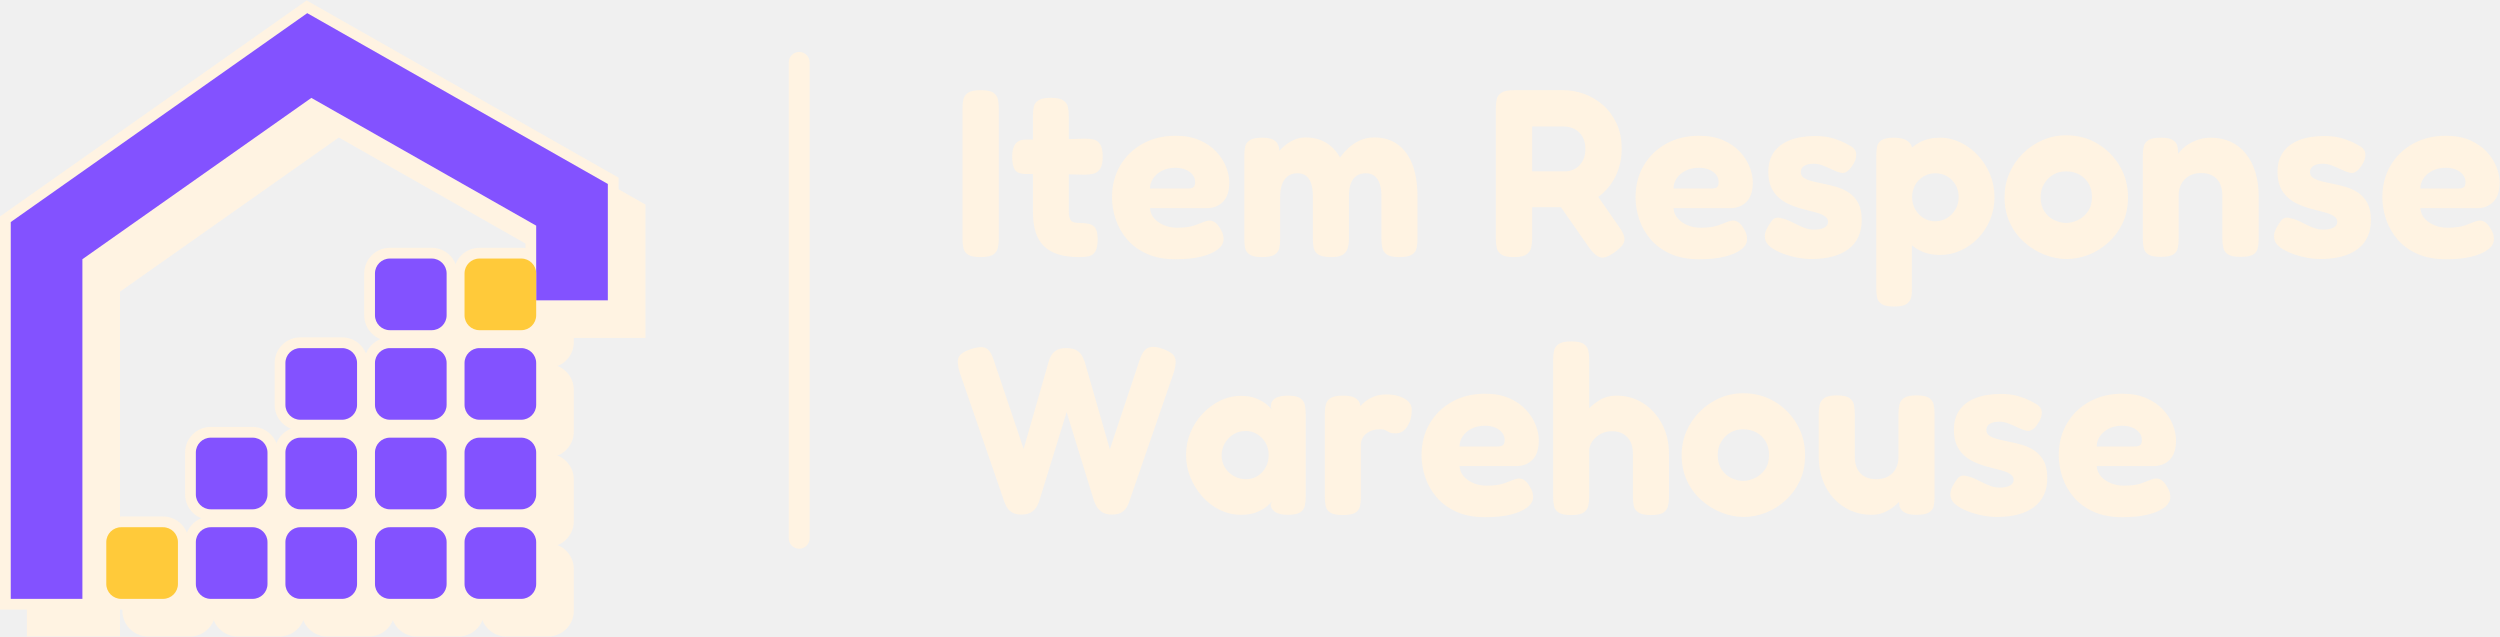
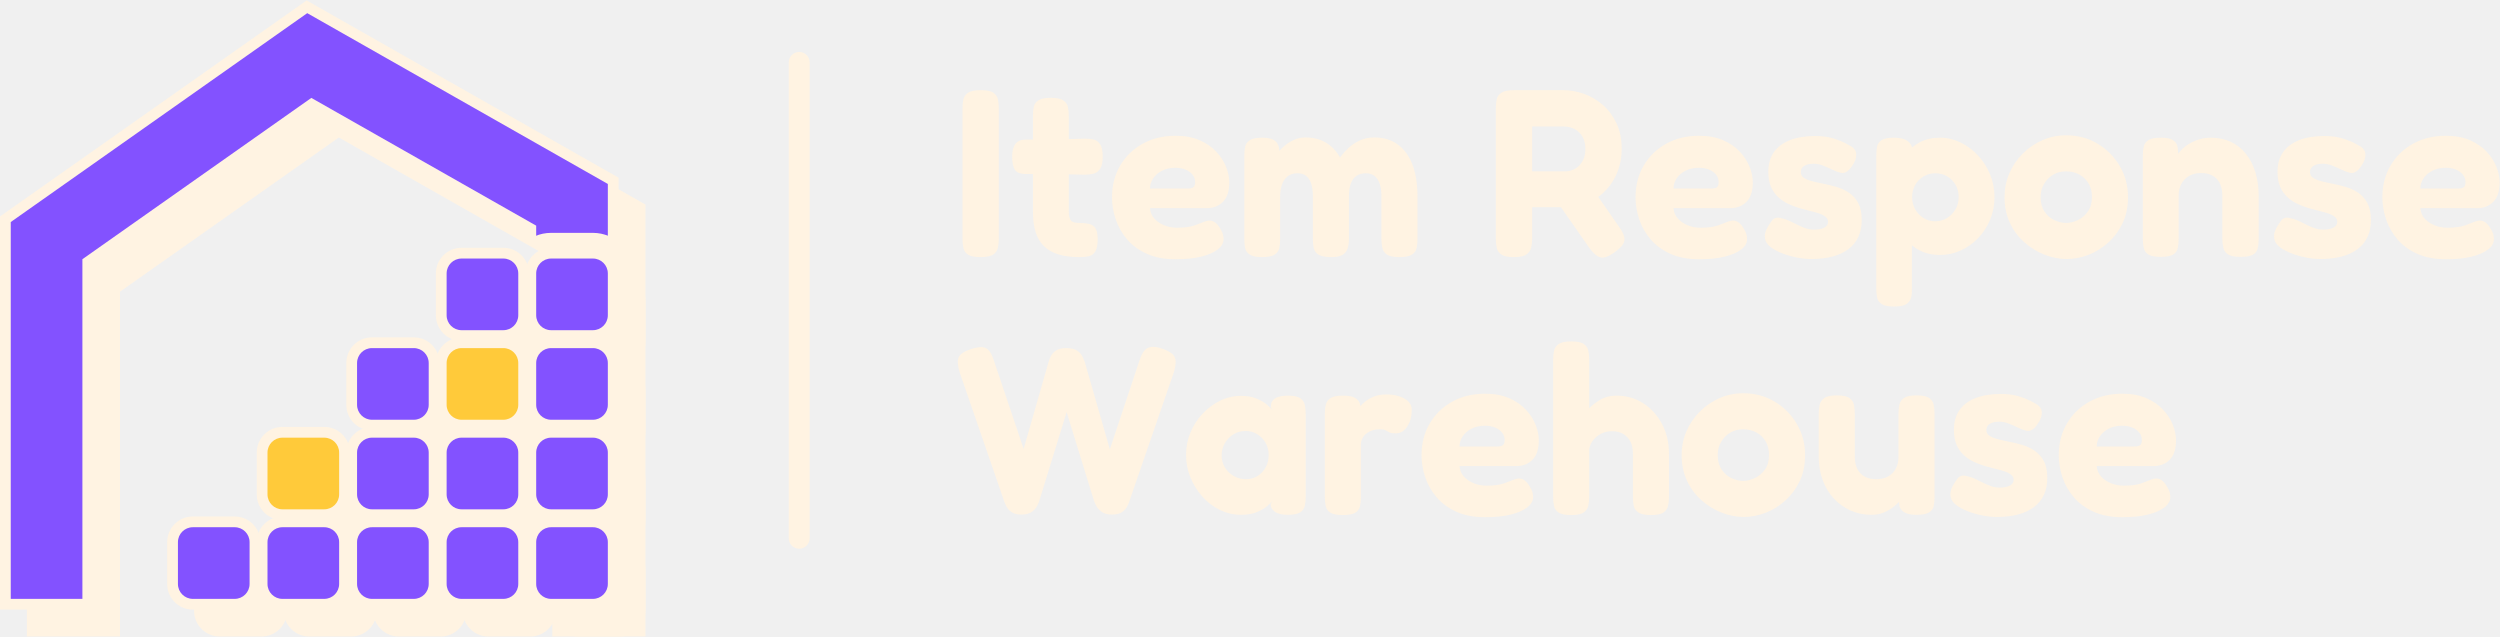
<svg xmlns="http://www.w3.org/2000/svg" viewBox="-1.8 -0.3 418.7 106.6" role="img" aria-labelledby="t">
+   <defs>
+     <mask id="irw-wall-dark-outlined" maskUnits="userSpaceOnUse" x="-10" y="-10" width="130" height="130">
+       <rect x="-10" y="-10" width="130" height="130" fill="#fff" />
+       <rect x="23.7" y="83.7" width="20.6" height="20.6" rx="6.8" fill="#000" />
+       <rect x="38.7" y="83.7" width="20.6" height="20.6" rx="6.8" fill="#000" />
+       <rect x="38.7" y="68.7" width="20.6" height="20.6" rx="6.8" fill="#000" />
+       <rect x="53.7" y="83.7" width="20.6" height="20.6" rx="6.8" fill="#000" />
+       <rect x="53.7" y="68.7" width="20.6" height="20.6" rx="6.8" fill="#000" />
+       <rect x="53.7" y="53.7" width="20.6" height="20.6" rx="6.8" fill="#000" />
+       <rect x="68.7" y="83.7" width="20.6" height="20.6" rx="6.8" fill="#000" />
+       <rect x="68.7" y="68.7" width="20.6" height="20.6" rx="6.8" fill="#000" />
+       <rect x="68.7" y="53.7" width="20.6" height="20.6" rx="6.8" fill="#000" />
+       <rect x="68.7" y="38.7" width="20.6" height="20.6" rx="6.8" fill="#000" />
+       <rect x="83.7" y="83.7" width="20.6" height="20.6" rx="6.8" fill="#000" />
+       <rect x="83.7" y="68.7" width="20.6" height="20.6" rx="6.8" fill="#000" />
+       <rect x="83.7" y="53.7" width="20.6" height="20.6" rx="6.8" fill="#000" />
+       <rect x="83.7" y="38.7" width="20.6" height="20.6" rx="6.8" fill="#000" />
+     </mask>
+   </defs>
  <g transform="translate(4.5 4.5)">
-     <path d="M6 101.8V40L50 9L94 34V51.8" fill="none" stroke="#fff3e2" stroke-width="15.6" stroke-linejoin="miter" stroke-miterlimit="4" />
-     <rect x="14.2" y="86.2" width="15.6" height="15.6" rx="4.3" fill="#fff3e2" />
-     <rect x="29.2" y="86.2" width="15.6" height="15.6" rx="4.3" fill="#fff3e2" />
-     <rect x="29.2" y="71.2" width="15.6" height="15.6" rx="4.3" fill="#fff3e2" />
-     <rect x="44.2" y="86.2" width="15.6" height="15.6" rx="4.3" fill="#fff3e2" />
-     <rect x="44.2" y="71.2" width="15.6" height="15.6" rx="4.3" fill="#fff3e2" />
-     <rect x="44.2" y="56.2" width="15.6" height="15.6" rx="4.3" fill="#fff3e2" />
-     <rect x="59.2" y="86.2" width="15.6" height="15.6" rx="4.3" fill="#fff3e2" />
-     <rect x="59.2" y="71.2" width="15.6" height="15.6" rx="4.3" fill="#fff3e2" />
-     <rect x="59.2" y="56.2" width="15.6" height="15.6" rx="4.3" fill="#fff3e2" />
-     <rect x="59.2" y="41.2" width="15.6" height="15.6" rx="4.3" fill="#fff3e2" />
-     <rect x="74.2" y="86.2" width="15.6" height="15.6" rx="4.3" fill="#fff3e2" />
-     <rect x="74.2" y="71.2" width="15.6" height="15.6" rx="4.3" fill="#fff3e2" />
-     <rect x="74.2" y="56.2" width="15.6" height="15.6" rx="4.3" fill="#fff3e2" />
-     <rect x="74.2" y="41.2" width="15.6" height="15.6" rx="4.3" fill="#fff3e2" />
+     <path d="M6 101.8V40L50 9L94 34V101.8" fill="none" stroke="#fff3e2" stroke-width="15.6" stroke-linejoin="miter" />
+     <rect x="26.2" y="86.2" width="15.6" height="15.6" rx="4.3" fill="#fff3e2" />
+     <rect x="41.2" y="86.2" width="15.6" height="15.6" rx="4.3" fill="#fff3e2" />
+     <rect x="41.2" y="71.2" width="15.6" height="15.6" rx="4.3" fill="#fff3e2" />
+     <rect x="56.2" y="86.2" width="15.6" height="15.6" rx="4.3" fill="#fff3e2" />
+     <rect x="56.2" y="71.2" width="15.6" height="15.6" rx="4.3" fill="#fff3e2" />
+     <rect x="56.2" y="56.2" width="15.6" height="15.6" rx="4.3" fill="#fff3e2" />
+     <rect x="71.2" y="86.2" width="15.6" height="15.6" rx="4.3" fill="#fff3e2" />
+     <rect x="71.2" y="71.2" width="15.6" height="15.6" rx="4.3" fill="#fff3e2" />
+     <rect x="71.2" y="56.2" width="15.6" height="15.6" rx="4.3" fill="#fff3e2" />
+     <rect x="71.2" y="41.2" width="15.6" height="15.6" rx="4.3" fill="#fff3e2" />
+     <rect x="86.2" y="86.2" width="15.6" height="15.6" rx="4.3" fill="#fff3e2" />
+     <rect x="86.2" y="71.2" width="15.6" height="15.6" rx="4.3" fill="#fff3e2" />
+     <rect x="86.2" y="56.2" width="15.6" height="15.6" rx="4.3" fill="#fff3e2" />
+     <rect x="86.2" y="41.2" width="15.6" height="15.6" rx="4.3" fill="#fff3e2" />
  </g>
-   <path d="M6 101.8V40L50 9L94 34V51.8" fill="none" stroke="#fff3e2" stroke-width="15.6" stroke-linejoin="miter" stroke-miterlimit="4" />
-   <rect x="14.2" y="86.2" width="15.6" height="15.6" rx="4.3" fill="#fff3e2" />
-   <rect x="29.2" y="86.2" width="15.6" height="15.6" rx="4.3" fill="#fff3e2" />
-   <rect x="29.2" y="71.2" width="15.6" height="15.6" rx="4.3" fill="#fff3e2" />
-   <rect x="44.2" y="86.2" width="15.6" height="15.6" rx="4.3" fill="#fff3e2" />
-   <rect x="44.2" y="71.2" width="15.6" height="15.6" rx="4.3" fill="#fff3e2" />
-   <rect x="44.2" y="56.2" width="15.6" height="15.6" rx="4.3" fill="#fff3e2" />
-   <rect x="59.2" y="86.2" width="15.6" height="15.6" rx="4.3" fill="#fff3e2" />
-   <rect x="59.2" y="71.2" width="15.6" height="15.6" rx="4.3" fill="#fff3e2" />
-   <rect x="59.2" y="56.2" width="15.6" height="15.6" rx="4.3" fill="#fff3e2" />
-   <rect x="59.2" y="41.2" width="15.6" height="15.6" rx="4.3" fill="#fff3e2" />
-   <rect x="74.2" y="86.2" width="15.6" height="15.6" rx="4.3" fill="#fff3e2" />
-   <rect x="74.2" y="71.2" width="15.6" height="15.6" rx="4.3" fill="#fff3e2" />
-   <rect x="74.2" y="56.2" width="15.6" height="15.6" rx="4.3" fill="#fff3e2" />
-   <rect x="74.2" y="41.2" width="15.6" height="15.6" rx="4.3" fill="#fff3e2" />
-   <path d="M6 100V40L50 9L94 34V50" fill="none" stroke="#8352ff" stroke-width="12" stroke-linejoin="miter" stroke-miterlimit="4" />
-   <rect x="16" y="88" width="12" height="12" rx="2.5" fill="#ffca3a" />
-   <rect x="31" y="88" width="12" height="12" rx="2.5" fill="#8352ff" />
-   <rect x="31" y="73" width="12" height="12" rx="2.5" fill="#8352ff" />
-   <rect x="46" y="88" width="12" height="12" rx="2.5" fill="#8352ff" />
-   <rect x="46" y="73" width="12" height="12" rx="2.5" fill="#8352ff" />
-   <rect x="46" y="58" width="12" height="12" rx="2.5" fill="#8352ff" />
-   <rect x="61" y="88" width="12" height="12" rx="2.5" fill="#8352ff" />
-   <rect x="61" y="73" width="12" height="12" rx="2.5" fill="#8352ff" />
-   <rect x="61" y="58" width="12" height="12" rx="2.5" fill="#8352ff" />
-   <rect x="61" y="43" width="12" height="12" rx="2.5" fill="#8352ff" />
-   <rect x="76" y="88" width="12" height="12" rx="2.5" fill="#8352ff" />
-   <rect x="76" y="73" width="12" height="12" rx="2.5" fill="#8352ff" />
-   <rect x="76" y="58" width="12" height="12" rx="2.5" fill="#8352ff" />
-   <rect x="76" y="43" width="12" height="12" rx="2.5" fill="#ffca3a" />
+   <path d="M6 101.8V40L50 9L94 34V101.8" fill="none" stroke="#fff3e2" stroke-width="15.6" stroke-linejoin="miter" mask="url(#irw-wall-dark-outlined)" />
+   <rect x="26.2" y="86.2" width="15.6" height="15.6" rx="4.3" fill="#fff3e2" />
+   <rect x="41.2" y="86.2" width="15.6" height="15.6" rx="4.3" fill="#fff3e2" />
+   <rect x="41.2" y="71.2" width="15.6" height="15.6" rx="4.3" fill="#fff3e2" />
+   <rect x="56.2" y="86.2" width="15.6" height="15.6" rx="4.3" fill="#fff3e2" />
+   <rect x="56.2" y="71.2" width="15.6" height="15.6" rx="4.3" fill="#fff3e2" />
+   <rect x="56.2" y="56.2" width="15.6" height="15.6" rx="4.3" fill="#fff3e2" />
+   <rect x="71.2" y="86.2" width="15.6" height="15.6" rx="4.3" fill="#fff3e2" />
+   <rect x="71.2" y="71.2" width="15.6" height="15.6" rx="4.3" fill="#fff3e2" />
+   <rect x="71.2" y="56.2" width="15.6" height="15.6" rx="4.3" fill="#fff3e2" />
+   <rect x="71.2" y="41.2" width="15.6" height="15.6" rx="4.3" fill="#fff3e2" />
+   <rect x="86.2" y="86.2" width="15.6" height="15.6" rx="4.3" fill="#fff3e2" />
+   <rect x="86.2" y="71.2" width="15.6" height="15.6" rx="4.3" fill="#fff3e2" />
+   <rect x="86.2" y="56.2" width="15.6" height="15.6" rx="4.3" fill="#fff3e2" />
+   <rect x="86.2" y="41.2" width="15.6" height="15.6" rx="4.3" fill="#fff3e2" />
+   <path d="M6 100V40L50 9L94 34V100" fill="none" stroke="#8352ff" stroke-width="12" stroke-linejoin="miter" mask="url(#irw-wall-dark-outlined)" />
+   <rect x="28" y="88" width="12" height="12" rx="2.5" fill="#8352ff" />
+   <rect x="43" y="88" width="12" height="12" rx="2.5" fill="#8352ff" />
+   <rect x="43" y="73" width="12" height="12" rx="2.5" fill="#ffca3a" />
+   <rect x="58" y="88" width="12" height="12" rx="2.5" fill="#8352ff" />
+   <rect x="58" y="73" width="12" height="12" rx="2.5" fill="#8352ff" />
+   <rect x="58" y="58" width="12" height="12" rx="2.5" fill="#8352ff" />
+   <rect x="73" y="88" width="12" height="12" rx="2.5" fill="#8352ff" />
+   <rect x="73" y="73" width="12" height="12" rx="2.5" fill="#8352ff" />
+   <rect x="73" y="58" width="12" height="12" rx="2.5" fill="#ffca3a" />
+   <rect x="73" y="43" width="12" height="12" rx="2.5" fill="#8352ff" />
+   <rect x="88" y="88" width="12" height="12" rx="2.5" fill="#8352ff" />
+   <rect x="88" y="73" width="12" height="12" rx="2.5" fill="#8352ff" />
+   <rect x="88" y="58" width="12" height="12" rx="2.5" fill="#8352ff" />
+   <rect x="88" y="43" width="12" height="12" rx="2.5" fill="#8352ff" />
  <rect x="130.3" y="8.4" width="3.5" height="83.2" rx="1.75" fill="#fff3e2" />
  <path d="M162.4 42.76Q160.96 42.76 160.32 42.34Q159.68 41.92 159.54 41.2Q159.4 40.48 159.4 39.72V17.84Q159.4 17.04 159.54 16.36Q159.68 15.68 160.32 15.24Q160.96 14.8 162.44 14.8Q163.96 14.8 164.58 15.24Q165.2 15.68 165.34 16.36Q165.48 17.04 165.48 17.88V39.76Q165.48 40.52 165.32 41.22Q165.16 41.92 164.54 42.34Q163.92 42.76 162.4 42.76ZM179 42.76Q176.96 42.76 175.5 42.32Q174.04 41.88 173.08 40.96Q172.12 40.04 171.66 38.62Q171.2 37.2 171.2 35.24V19Q171.2 18.2 171.34 17.56Q171.48 16.92 172.12 16.5Q172.76 16.08 174.2 16.08Q175.64 16.08 176.28 16.52Q176.92 16.96 177.06 17.64Q177.2 18.32 177.2 19.12V35Q177.2 35.64 177.3 36.06Q177.4 36.48 177.6 36.68Q177.8 36.88 178.16 36.96Q178.52 37.04 179.04 37.04Q179.92 37.04 180.6 37.2Q181.28 37.36 181.66 37.92Q182.04 38.48 182.04 39.8Q182.04 41.24 181.6 41.88Q181.16 42.52 180.46 42.64Q179.76 42.76 179 42.76ZM169.96 23.08H174.36L179.88 22.92Q180.64 22.92 181.32 23.06Q182 23.2 182.44 23.84Q182.88 24.48 182.88 25.96Q182.88 27.32 182.46 27.96Q182.04 28.6 181.36 28.78Q180.68 28.96 179.88 28.96L174.64 28.84H169.8Q168.64 28.8 168.18 28.14Q167.72 27.48 167.72 25.92Q167.72 24.48 168.28 23.78Q168.84 23.08 169.96 23.08ZM195.08 43.12Q192.28 43.12 190.26 42.2Q188.24 41.28 186.96 39.78Q185.68 38.28 185.06 36.44Q184.44 34.6 184.44 32.76Q184.44 29.76 185.8 27.44Q187.16 25.12 189.56 23.78Q191.96 22.44 195.08 22.44Q197.4 22.44 199.1 23.18Q200.8 23.92 201.9 25.1Q203 26.28 203.54 27.64Q204.08 29 204.08 30.24Q204.08 32.44 203.02 33.5Q201.96 34.56 200.32 34.56H190.8Q190.88 35.6 191.54 36.32Q192.2 37.04 193.2 37.44Q194.2 37.84 195.32 37.84Q196.28 37.84 197 37.74Q197.72 37.64 198.24 37.46Q198.76 37.28 199.2 37.1Q199.64 36.92 199.98 36.8Q200.32 36.68 200.64 36.64Q201.24 36.6 201.74 36.98Q202.24 37.36 202.64 38.12Q202.92 38.56 203.02 38.96Q203.12 39.36 203.12 39.76Q203.12 40.72 202.14 41.48Q201.16 42.24 199.38 42.68Q197.6 43.12 195.08 43.12ZM190.8 31.28H197.12Q197.76 31.28 198.06 31.06Q198.36 30.84 198.36 30.2Q198.36 29.48 197.92 28.94Q197.48 28.4 196.74 28.1Q196 27.8 195.04 27.8Q193.8 27.8 192.84 28.28Q191.88 28.76 191.34 29.56Q190.8 30.36 190.8 31.28ZM209.56 42.76Q208.12 42.76 207.48 42.32Q206.84 41.88 206.72 41.2Q206.6 40.52 206.6 39.72V25.72Q206.6 24.92 206.74 24.26Q206.88 23.6 207.52 23.18Q208.16 22.76 209.64 22.76Q211.12 22.76 211.8 23.34Q212.48 23.92 212.48 25.24L211.96 25.68Q212.04 25.48 212.44 25Q212.84 24.52 213.48 24Q214.12 23.48 214.98 23.1Q215.84 22.72 216.84 22.72Q218.16 22.72 219.22 23.1Q220.28 23.48 221.14 24.22Q222 24.96 222.64 26.08Q223.2 25.28 224 24.52Q224.8 23.76 225.9 23.24Q227 22.72 228.36 22.72Q230.68 22.72 232.3 23.9Q233.92 25.08 234.76 27.28Q235.6 29.48 235.6 32.6V39.76Q235.6 40.52 235.46 41.22Q235.32 41.92 234.68 42.34Q234.04 42.76 232.56 42.76Q231.08 42.76 230.46 42.32Q229.84 41.88 229.7 41.18Q229.56 40.48 229.56 39.72V32.56Q229.56 31.32 229.28 30.48Q229 29.64 228.42 29.18Q227.84 28.72 226.96 28.72Q226.04 28.72 225.4 29.14Q224.76 29.56 224.44 30.42Q224.12 31.28 224.12 32.6V39.76Q224.12 40.56 223.92 41.26Q223.72 41.96 223.06 42.38Q222.4 42.8 220.96 42.76Q219.52 42.72 218.92 42.28Q218.32 41.84 218.2 41.14Q218.08 40.44 218.08 39.72V32.56Q218.08 31.32 217.8 30.46Q217.52 29.6 216.96 29.16Q216.4 28.72 215.48 28.72Q214.48 28.72 213.84 29.24Q213.2 29.76 212.9 30.62Q212.6 31.48 212.6 32.56V39.76Q212.6 40.56 212.46 41.24Q212.32 41.92 211.68 42.34Q211.04 42.76 209.56 42.76ZM251.72 42.76Q250.28 42.76 249.64 42.32Q249 41.88 248.86 41.16Q248.72 40.44 248.72 39.68V17.8Q248.72 17.04 248.86 16.36Q249 15.68 249.64 15.24Q250.28 14.8 251.76 14.8H260.08Q261.72 14.8 263.44 15.4Q265.16 16 266.6 17.24Q268.04 18.48 268.92 20.32Q269.8 22.16 269.8 24.68Q269.8 26.36 269.3 27.92Q268.8 29.48 267.8 30.8Q266.8 32.12 265.32 33.06Q263.84 34 261.92 34.4H254.8V39.72Q254.8 40.48 254.64 41.18Q254.48 41.88 253.84 42.32Q253.2 42.76 251.72 42.76ZM268.6 41.96Q267.12 43.04 266.24 42.8Q265.36 42.56 264.4 41.24L257.36 31.16L264.2 30.28L269.36 37.68Q270.04 38.64 270.22 39.32Q270.4 40 270.02 40.6Q269.64 41.2 268.6 41.96ZM254.8 28.4H260.36Q260.92 28.4 261.52 28.18Q262.12 27.96 262.6 27.52Q263.08 27.08 263.4 26.36Q263.72 25.64 263.72 24.64Q263.72 23.48 263.26 22.64Q262.8 21.8 261.96 21.34Q261.12 20.88 260 20.88H254.8ZM282.76 43.12Q279.96 43.12 277.94 42.2Q275.92 41.28 274.64 39.78Q273.36 38.28 272.74 36.44Q272.12 34.6 272.12 32.76Q272.12 29.76 273.48 27.44Q274.84 25.12 277.24 23.78Q279.64 22.44 282.76 22.44Q285.08 22.44 286.78 23.18Q288.48 23.92 289.58 25.1Q290.68 26.28 291.22 27.64Q291.76 29 291.76 30.24Q291.76 32.44 290.7 33.5Q289.64 34.56 288 34.56H278.48Q278.56 35.6 279.22 36.32Q279.88 37.04 280.88 37.44Q281.88 37.84 283 37.84Q283.96 37.84 284.68 37.74Q285.4 37.64 285.92 37.46Q286.44 37.28 286.88 37.1Q287.32 36.92 287.66 36.8Q288 36.68 288.32 36.64Q288.92 36.6 289.42 36.98Q289.92 37.36 290.32 38.12Q290.6 38.56 290.7 38.96Q290.8 39.36 290.8 39.76Q290.8 40.72 289.82 41.48Q288.84 42.24 287.06 42.68Q285.28 43.12 282.76 43.12ZM278.48 31.28H284.8Q285.44 31.28 285.74 31.06Q286.04 30.84 286.04 30.2Q286.04 29.48 285.6 28.94Q285.16 28.4 284.42 28.1Q283.68 27.8 282.72 27.8Q281.48 27.8 280.52 28.28Q279.56 28.76 279.02 29.56Q278.48 30.36 278.48 31.28ZM301.52 43.08Q300.44 43.08 299.18 42.84Q297.92 42.6 296.72 42.14Q295.52 41.68 294.72 41.06Q293.92 40.44 293.8 39.64Q293.72 39.24 293.82 38.78Q293.92 38.32 294.2 37.82Q294.48 37.32 294.88 36.76Q295.2 36.32 295.6 36.2Q296 36.08 296.52 36.24Q297.16 36.36 297.82 36.66Q298.48 36.96 299.14 37.3Q299.8 37.64 300.52 37.9Q301.24 38.16 302 38.16Q303.12 38.16 303.74 37.82Q304.36 37.48 304.36 36.88Q304.36 36.44 304.1 36.16Q303.84 35.88 303.38 35.66Q302.92 35.44 302.32 35.28Q301.72 35.12 301.02 34.94Q300.32 34.76 299.6 34.56Q298.6 34.28 297.68 33.84Q296.76 33.4 296 32.7Q295.24 32 294.8 30.98Q294.36 29.96 294.36 28.48Q294.36 26.52 295.28 25.2Q296.2 23.88 297.96 23.18Q299.72 22.48 302.24 22.48Q302.96 22.48 303.68 22.56Q304.4 22.64 305.1 22.84Q305.8 23.04 306.48 23.32Q307.16 23.6 307.84 24Q309.04 24.56 309.08 25.52Q309.12 26.48 308.4 27.48Q307.96 28.16 307.48 28.46Q307 28.76 306.48 28.64Q305.84 28.48 305.1 28.12Q304.36 27.76 303.54 27.44Q302.72 27.12 301.92 27.12Q301.24 27.12 300.76 27.3Q300.28 27.48 300.04 27.78Q299.8 28.08 299.8 28.48Q299.8 29 300.1 29.3Q300.4 29.6 300.92 29.8Q301.44 30 302.12 30.16Q302.8 30.32 303.6 30.48Q304.68 30.68 305.82 31.02Q306.96 31.36 307.9 32Q308.84 32.64 309.42 33.72Q310 34.8 310 36.56Q310 39.72 307.8 41.4Q305.6 43.08 301.52 43.08ZM323.12 42.4Q321.16 42.4 319.66 41.62Q318.16 40.84 317.18 39.5Q316.2 38.16 315.7 36.4Q315.2 34.64 315.24 32.6Q315.24 30.64 315.76 28.86Q316.28 27.08 317.26 25.7Q318.24 24.32 319.7 23.54Q321.16 22.76 323.12 22.76Q324.88 22.76 326.54 23.56Q328.2 24.36 329.48 25.74Q330.76 27.12 331.5 28.92Q332.24 30.72 332.24 32.72Q332.24 34.72 331.5 36.5Q330.76 38.28 329.48 39.6Q328.2 40.92 326.56 41.66Q324.92 42.4 323.12 42.4ZM315.4 51.04Q313.96 51.04 313.34 50.62Q312.72 50.2 312.58 49.54Q312.44 48.88 312.44 48.12V25.76Q312.44 24.96 312.56 24.3Q312.68 23.64 313.3 23.2Q313.92 22.76 315.36 22.76Q316.6 22.76 317.34 23.12Q318.08 23.48 318.4 24.24V48.08Q318.44 48.84 318.28 49.52Q318.12 50.2 317.5 50.62Q316.88 51.04 315.4 51.04ZM322.28 36.76Q323.4 36.76 324.28 36.22Q325.16 35.68 325.7 34.76Q326.24 33.84 326.24 32.72Q326.24 31.56 325.72 30.66Q325.2 29.76 324.32 29.24Q323.44 28.72 322.32 28.72Q321.24 28.72 320.34 29.26Q319.44 29.8 318.94 30.7Q318.44 31.6 318.44 32.72Q318.44 33.84 318.96 34.76Q319.48 35.68 320.36 36.22Q321.24 36.76 322.28 36.76ZM344.32 43.08Q342.44 43.08 340.58 42.34Q338.72 41.6 337.2 40.24Q335.68 38.88 334.8 36.98Q333.92 35.08 333.92 32.76Q333.92 30.6 334.72 28.74Q335.52 26.88 336.96 25.44Q338.4 24 340.26 23.18Q342.12 22.36 344.24 22.36Q347.12 22.36 349.46 23.74Q351.8 25.12 353.2 27.48Q354.6 29.84 354.6 32.72Q354.6 35.16 353.7 37.06Q352.8 38.96 351.3 40.32Q349.8 41.68 347.98 42.38Q346.16 43.08 344.32 43.08ZM344.24 37.04Q345.2 37.04 346.2 36.56Q347.2 36.08 347.88 35.12Q348.56 34.16 348.56 32.68Q348.56 31.4 348 30.44Q347.44 29.48 346.46 28.94Q345.48 28.4 344.2 28.4Q343 28.4 342.06 28.96Q341.12 29.52 340.54 30.5Q339.96 31.48 339.96 32.72Q339.96 34.16 340.62 35.14Q341.28 36.12 342.28 36.58Q343.28 37.04 344.24 37.04ZM360.08 42.72Q358.6 42.72 357.98 42.3Q357.36 41.88 357.22 41.18Q357.08 40.48 357.08 39.72V25.64Q357.08 24.88 357.24 24.22Q357.4 23.56 358.02 23.16Q358.64 22.76 360.12 22.76Q361.4 22.76 362 23.1Q362.6 23.44 362.78 23.92Q362.96 24.4 362.96 24.82Q362.96 25.24 363.04 25.4L362.8 26.16Q362.88 25.56 363.42 24.94Q363.96 24.32 364.78 23.82Q365.6 23.32 366.54 23.04Q367.48 22.76 368.4 22.76Q370.32 22.76 371.82 23.46Q373.32 24.16 374.36 25.48Q375.4 26.8 375.94 28.58Q376.48 30.36 376.48 32.48V39.76Q376.48 40.52 376.34 41.22Q376.2 41.92 375.58 42.32Q374.96 42.72 373.48 42.72Q371.96 42.72 371.34 42.3Q370.72 41.88 370.56 41.18Q370.4 40.48 370.4 39.72V32.48Q370.4 31.28 370 30.44Q369.6 29.6 368.8 29.14Q368 28.68 366.84 28.68Q365.68 28.68 364.84 29.16Q364 29.64 363.54 30.48Q363.08 31.32 363.08 32.48V39.76Q363.08 40.52 362.94 41.22Q362.8 41.92 362.18 42.32Q361.56 42.72 360.08 42.72ZM386.8 43.08Q385.72 43.08 384.46 42.84Q383.2 42.6 382 42.14Q380.8 41.68 380 41.06Q379.2 40.44 379.08 39.64Q379 39.24 379.1 38.78Q379.2 38.32 379.48 37.82Q379.76 37.32 380.16 36.76Q380.48 36.32 380.88 36.2Q381.28 36.08 381.8 36.24Q382.44 36.36 383.1 36.66Q383.76 36.96 384.42 37.3Q385.08 37.64 385.8 37.9Q386.52 38.16 387.28 38.16Q388.4 38.16 389.02 37.82Q389.64 37.48 389.64 36.88Q389.64 36.44 389.38 36.16Q389.12 35.88 388.66 35.66Q388.2 35.44 387.6 35.28Q387 35.12 386.3 34.94Q385.6 34.76 384.88 34.56Q383.88 34.28 382.96 33.84Q382.04 33.4 381.28 32.7Q380.52 32 380.08 30.98Q379.64 29.96 379.64 28.48Q379.64 26.52 380.56 25.2Q381.48 23.88 383.24 23.18Q385 22.48 387.52 22.48Q388.24 22.48 388.96 22.56Q389.68 22.64 390.38 22.84Q391.08 23.04 391.76 23.32Q392.44 23.6 393.12 24Q394.32 24.56 394.36 25.52Q394.4 26.48 393.68 27.48Q393.24 28.16 392.76 28.46Q392.28 28.76 391.76 28.64Q391.12 28.48 390.38 28.12Q389.64 27.76 388.82 27.44Q388 27.12 387.2 27.12Q386.52 27.12 386.04 27.3Q385.56 27.48 385.32 27.78Q385.08 28.08 385.08 28.48Q385.08 29 385.38 29.3Q385.68 29.6 386.2 29.8Q386.72 30 387.4 30.16Q388.08 30.32 388.88 30.48Q389.96 30.68 391.1 31.02Q392.24 31.36 393.18 32Q394.12 32.64 394.7 33.72Q395.28 34.8 395.28 36.56Q395.28 39.72 393.08 41.4Q390.88 43.08 386.8 43.08ZM407.84 43.12Q405.04 43.12 403.02 42.2Q401 41.28 399.72 39.78Q398.44 38.28 397.82 36.44Q397.2 34.6 397.2 32.76Q397.2 29.76 398.56 27.44Q399.92 25.12 402.32 23.78Q404.72 22.44 407.84 22.44Q410.16 22.44 411.86 23.18Q413.56 23.92 414.66 25.1Q415.76 26.28 416.3 27.64Q416.84 29 416.84 30.24Q416.84 32.44 415.78 33.5Q414.72 34.56 413.08 34.56H403.56Q403.64 35.6 404.3 36.32Q404.96 37.04 405.96 37.44Q406.96 37.84 408.08 37.84Q409.04 37.84 409.76 37.74Q410.48 37.64 411 37.46Q411.52 37.28 411.96 37.1Q412.4 36.92 412.74 36.8Q413.08 36.68 413.4 36.64Q414 36.6 414.5 36.98Q415 37.36 415.4 38.12Q415.68 38.56 415.78 38.96Q415.88 39.36 415.88 39.76Q415.88 40.72 414.9 41.48Q413.92 42.24 412.14 42.68Q410.36 43.12 407.84 43.12ZM403.56 31.28H409.88Q410.52 31.28 410.82 31.06Q411.12 30.84 411.12 30.2Q411.12 29.48 410.68 28.94Q410.24 28.4 409.5 28.1Q408.76 27.8 407.8 27.8Q406.56 27.8 405.6 28.28Q404.64 28.76 404.1 29.56Q403.56 30.36 403.56 31.28Z" fill="#fff3e2" />
  <path d="M169.28 85.88Q168.24 85.88 167.64 85.48Q167.04 85.08 166.78 84.56Q166.52 84.04 166.44 83.84L158.92 62.04Q158.4 60.36 158.76 59.54Q159.12 58.72 160.84 58.16Q161.96 57.8 162.66 57.84Q163.36 57.88 163.82 58.4Q164.28 58.92 164.64 60.04L169.64 74.88L173.84 60.24Q173.96 59.84 174.22 59.32Q174.48 58.8 175.08 58.4Q175.68 58 176.76 58Q178 58 178.62 58.44Q179.24 58.88 179.48 59.4Q179.72 59.92 179.84 60.2L184.08 74.96L189.04 60.08Q189.4 58.96 189.86 58.42Q190.32 57.88 191.06 57.8Q191.8 57.72 192.92 58.12Q194.12 58.56 194.6 59.04Q195.08 59.52 195.1 60.22Q195.12 60.92 194.8 62.04L187.28 83.84Q187.2 84.08 186.94 84.58Q186.68 85.08 186.1 85.48Q185.52 85.88 184.4 85.88Q183.32 85.88 182.68 85.4Q182.04 84.92 181.78 84.38Q181.52 83.84 181.44 83.64L176.84 68.72L172.24 83.64Q172.2 83.84 171.92 84.4Q171.64 84.96 171.02 85.42Q170.4 85.88 169.28 85.88ZM213.88 85.92Q212.4 85.92 211.7 85.4Q211 84.88 211 84.12L211.4 83.44Q211.16 83.84 210.48 84.42Q209.8 85 208.72 85.46Q207.64 85.92 206.04 85.92Q204.2 85.92 202.54 85.12Q200.88 84.32 199.6 82.9Q198.32 81.48 197.58 79.68Q196.84 77.88 196.84 75.88Q196.84 73.92 197.58 72.14Q198.32 70.36 199.62 68.98Q200.92 67.6 202.56 66.8Q204.2 66 206.04 66Q207.52 66 208.56 66.42Q209.6 66.84 210.3 67.4Q211 67.96 211.36 68.48L211.04 67.92Q211 66.96 211.7 66.46Q212.4 65.96 213.92 65.96Q215.36 65.96 215.98 66.4Q216.6 66.84 216.74 67.56Q216.88 68.28 216.88 69.08V82.88Q216.88 83.64 216.74 84.36Q216.6 85.08 215.98 85.5Q215.36 85.92 213.88 85.92ZM206.92 79.96Q207.96 79.96 208.82 79.42Q209.68 78.88 210.18 77.96Q210.68 77.04 210.68 75.92Q210.68 74.76 210.16 73.86Q209.64 72.96 208.76 72.42Q207.88 71.88 206.84 71.88Q205.68 71.88 204.78 72.44Q203.88 73 203.34 73.92Q202.8 74.84 202.8 76Q202.8 77.08 203.34 77.98Q203.88 78.88 204.82 79.42Q205.76 79.96 206.92 79.96ZM223.08 85.96Q221.6 85.96 220.98 85.54Q220.36 85.12 220.22 84.4Q220.08 83.68 220.08 82.92V68.96Q220.08 68.16 220.24 67.48Q220.4 66.8 221.02 66.38Q221.64 65.96 223.12 65.96Q224.52 65.96 225.14 66.34Q225.76 66.72 225.92 67.22Q226.08 67.72 226.08 68.08L225.6 68.32Q225.68 68.16 226.02 67.74Q226.36 67.32 226.96 66.86Q227.56 66.4 228.42 66.08Q229.28 65.76 230.4 65.76Q230.84 65.76 231.38 65.82Q231.92 65.88 232.5 66.06Q233.08 66.24 233.56 66.54Q234.04 66.84 234.34 67.28Q234.64 67.72 234.64 68.36Q234.64 70 233.88 71.14Q233.12 72.28 231.96 72.28Q231.28 72.28 231 72.16Q230.72 72.04 230.54 71.92Q230.36 71.8 230.12 71.7Q229.88 71.6 229.24 71.6Q228.64 71.6 228.1 71.76Q227.56 71.92 227.1 72.26Q226.64 72.6 226.38 73.1Q226.12 73.6 226.12 74.2V83Q226.12 83.76 225.98 84.46Q225.84 85.16 225.2 85.56Q224.56 85.96 223.08 85.96ZM246.92 86.32Q244.12 86.32 242.1 85.4Q240.08 84.48 238.8 82.98Q237.52 81.48 236.9 79.64Q236.28 77.8 236.28 75.96Q236.28 72.96 237.64 70.64Q239 68.32 241.4 66.98Q243.8 65.64 246.92 65.64Q249.24 65.64 250.94 66.38Q252.64 67.12 253.74 68.3Q254.84 69.48 255.38 70.84Q255.92 72.2 255.92 73.44Q255.92 75.64 254.86 76.7Q253.8 77.76 252.16 77.76H242.64Q242.72 78.8 243.38 79.52Q244.04 80.24 245.04 80.64Q246.04 81.04 247.16 81.04Q248.12 81.04 248.84 80.94Q249.56 80.84 250.08 80.66Q250.6 80.48 251.04 80.3Q251.48 80.12 251.82 80Q252.16 79.88 252.48 79.84Q253.08 79.8 253.58 80.18Q254.08 80.56 254.48 81.32Q254.76 81.76 254.86 82.16Q254.96 82.56 254.96 82.96Q254.96 83.92 253.98 84.68Q253 85.44 251.22 85.88Q249.44 86.32 246.92 86.32ZM242.64 74.48H248.96Q249.6 74.48 249.9 74.26Q250.2 74.04 250.2 73.4Q250.2 72.68 249.76 72.14Q249.32 71.6 248.58 71.3Q247.84 71 246.88 71Q245.64 71 244.68 71.48Q243.72 71.96 243.18 72.76Q242.64 73.56 242.64 74.48ZM261.32 85.96Q259.88 85.96 259.24 85.54Q258.6 85.12 258.46 84.42Q258.32 83.72 258.32 82.92V59.88Q258.32 59.08 258.48 58.4Q258.64 57.72 259.28 57.3Q259.92 56.88 261.36 56.88Q262.84 56.88 263.46 57.32Q264.08 57.76 264.22 58.44Q264.36 59.12 264.36 59.92V68.08Q265.08 67.32 266.22 66.64Q267.36 65.96 268.92 65.96Q271.4 65.96 273.38 67.22Q275.36 68.48 276.54 70.68Q277.72 72.88 277.72 75.72V82.96Q277.72 83.76 277.56 84.44Q277.4 85.12 276.8 85.54Q276.2 85.96 274.68 85.96Q273.28 85.96 272.62 85.54Q271.96 85.12 271.82 84.42Q271.68 83.72 271.68 82.92V75.68Q271.68 74.52 271.28 73.7Q270.88 72.88 270.1 72.4Q269.32 71.92 268.2 71.92Q266.72 71.92 265.62 72.82Q264.52 73.72 264.36 75V82.96Q264.36 83.76 264.2 84.44Q264.04 85.12 263.42 85.54Q262.8 85.96 261.32 85.96ZM290.24 86.28Q288.36 86.28 286.5 85.54Q284.64 84.8 283.12 83.44Q281.6 82.08 280.72 80.18Q279.84 78.28 279.84 75.96Q279.84 73.8 280.64 71.94Q281.44 70.08 282.88 68.64Q284.32 67.2 286.18 66.38Q288.04 65.56 290.16 65.56Q293.04 65.56 295.38 66.94Q297.72 68.32 299.12 70.68Q300.52 73.04 300.52 75.92Q300.52 78.36 299.62 80.26Q298.72 82.16 297.22 83.52Q295.72 84.88 293.9 85.58Q292.08 86.28 290.24 86.28ZM290.16 80.24Q291.12 80.24 292.12 79.76Q293.12 79.28 293.8 78.32Q294.48 77.36 294.48 75.88Q294.48 74.6 293.92 73.64Q293.36 72.68 292.38 72.14Q291.4 71.6 290.12 71.6Q288.92 71.6 287.98 72.16Q287.04 72.72 286.46 73.7Q285.88 74.68 285.88 75.92Q285.88 77.36 286.54 78.34Q287.2 79.32 288.2 79.78Q289.2 80.24 290.16 80.24ZM311.6 85.92Q309.76 85.92 308.14 85.2Q306.52 84.48 305.32 83.18Q304.12 81.88 303.46 80.1Q302.8 78.32 302.8 76.2V68.96Q302.8 68.16 302.96 67.48Q303.12 66.8 303.74 66.36Q304.36 65.92 305.84 65.92Q307.32 65.92 307.94 66.36Q308.56 66.8 308.7 67.5Q308.84 68.2 308.84 69V76.2Q308.84 77.36 309.26 78.22Q309.68 79.08 310.5 79.52Q311.32 79.96 312.44 79.96Q313.6 79.96 314.42 79.5Q315.24 79.04 315.7 78.2Q316.16 77.36 316.16 76.2V68.92Q316.16 68.12 316.32 67.44Q316.48 66.76 317.1 66.34Q317.72 65.92 319.2 65.92Q320.68 65.92 321.3 66.36Q321.92 66.8 322.06 67.5Q322.2 68.2 322.2 68.96V83.04Q322.2 83.8 322.06 84.46Q321.92 85.12 321.28 85.52Q320.64 85.92 319.2 85.92Q318.12 85.92 317.52 85.68Q316.92 85.44 316.64 85.08Q316.36 84.72 316.3 84.32Q316.24 83.92 316.24 83.6L316.76 83.16Q316.64 83.32 316.24 83.76Q315.84 84.2 315.18 84.7Q314.52 85.2 313.64 85.56Q312.76 85.92 311.6 85.92ZM332.6 86.28Q331.52 86.28 330.26 86.04Q329 85.8 327.8 85.34Q326.6 84.88 325.8 84.26Q325 83.64 324.88 82.84Q324.8 82.44 324.9 81.98Q325 81.52 325.28 81.02Q325.56 80.52 325.96 79.96Q326.28 79.52 326.68 79.4Q327.08 79.28 327.6 79.44Q328.24 79.56 328.9 79.86Q329.56 80.16 330.22 80.5Q330.88 80.84 331.6 81.1Q332.32 81.36 333.08 81.36Q334.2 81.36 334.82 81.02Q335.44 80.68 335.44 80.08Q335.44 79.64 335.18 79.36Q334.92 79.08 334.46 78.86Q334 78.64 333.4 78.48Q332.8 78.32 332.1 78.14Q331.4 77.96 330.68 77.76Q329.68 77.48 328.76 77.04Q327.84 76.6 327.08 75.9Q326.32 75.2 325.88 74.18Q325.44 73.16 325.44 71.68Q325.44 69.72 326.36 68.4Q327.28 67.08 329.04 66.38Q330.8 65.68 333.32 65.68Q334.04 65.68 334.76 65.76Q335.48 65.84 336.18 66.04Q336.88 66.24 337.56 66.52Q338.24 66.8 338.92 67.2Q340.12 67.76 340.16 68.72Q340.2 69.68 339.48 70.68Q339.04 71.36 338.56 71.66Q338.08 71.96 337.56 71.84Q336.92 71.68 336.18 71.32Q335.44 70.96 334.62 70.64Q333.8 70.32 333 70.32Q332.32 70.32 331.84 70.5Q331.36 70.68 331.12 70.98Q330.88 71.28 330.88 71.68Q330.88 72.2 331.18 72.5Q331.48 72.8 332 73Q332.52 73.2 333.2 73.36Q333.88 73.52 334.68 73.68Q335.76 73.88 336.9 74.22Q338.04 74.56 338.98 75.2Q339.92 75.84 340.5 76.92Q341.08 78 341.08 79.76Q341.08 82.92 338.88 84.6Q336.68 86.28 332.6 86.28ZM353.64 86.32Q350.84 86.32 348.82 85.4Q346.8 84.48 345.52 82.98Q344.24 81.48 343.62 79.64Q343 77.8 343 75.96Q343 72.96 344.36 70.64Q345.72 68.32 348.12 66.98Q350.52 65.64 353.64 65.64Q355.96 65.64 357.66 66.38Q359.36 67.12 360.46 68.3Q361.56 69.48 362.1 70.84Q362.64 72.2 362.64 73.44Q362.64 75.64 361.58 76.7Q360.52 77.76 358.88 77.76H349.36Q349.44 78.8 350.1 79.52Q350.76 80.24 351.76 80.64Q352.76 81.04 353.88 81.04Q354.84 81.04 355.56 80.94Q356.28 80.84 356.8 80.66Q357.32 80.48 357.76 80.3Q358.2 80.12 358.54 80Q358.88 79.88 359.2 79.84Q359.8 79.8 360.3 80.18Q360.8 80.56 361.2 81.32Q361.48 81.76 361.58 82.16Q361.68 82.56 361.68 82.96Q361.68 83.92 360.7 84.68Q359.72 85.44 357.94 85.88Q356.16 86.32 353.64 86.32ZM349.36 74.48H355.68Q356.32 74.48 356.62 74.26Q356.92 74.04 356.92 73.4Q356.92 72.68 356.48 72.14Q356.04 71.6 355.3 71.3Q354.56 71 353.6 71Q352.36 71 351.4 71.48Q350.44 71.96 349.9 72.76Q349.36 73.56 349.36 74.48Z" fill="#fff3e2" />
</svg>
